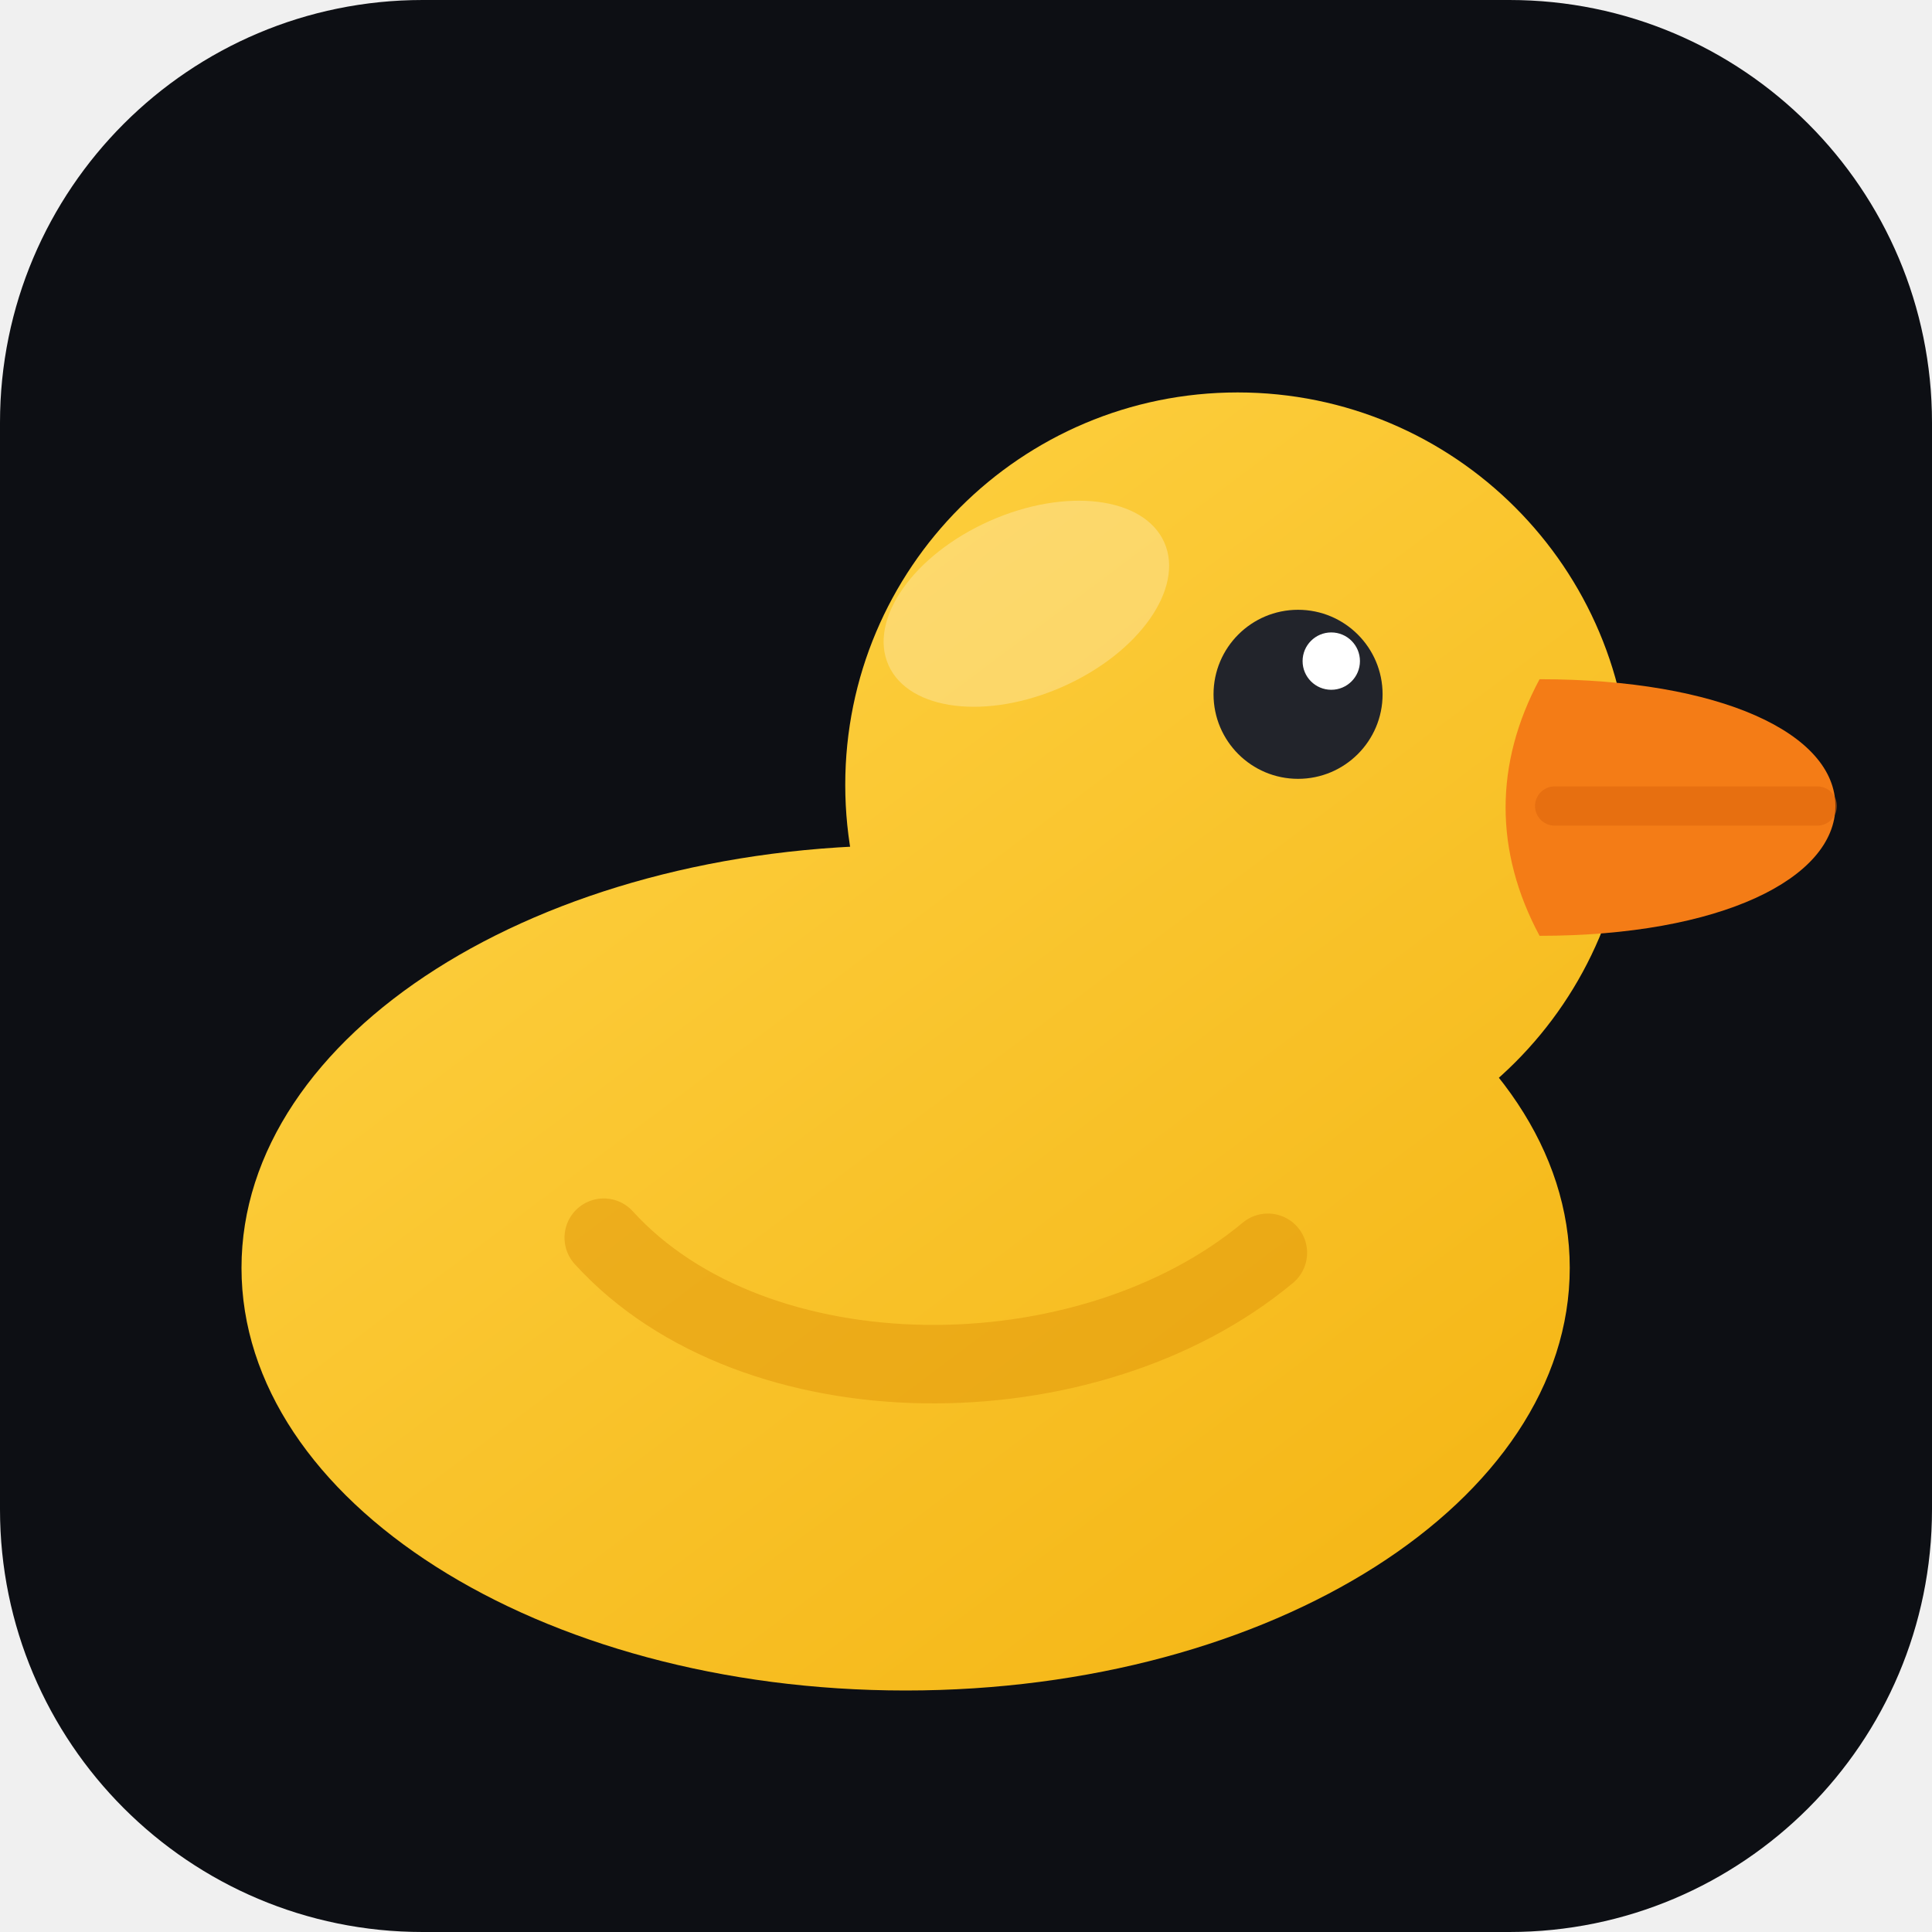
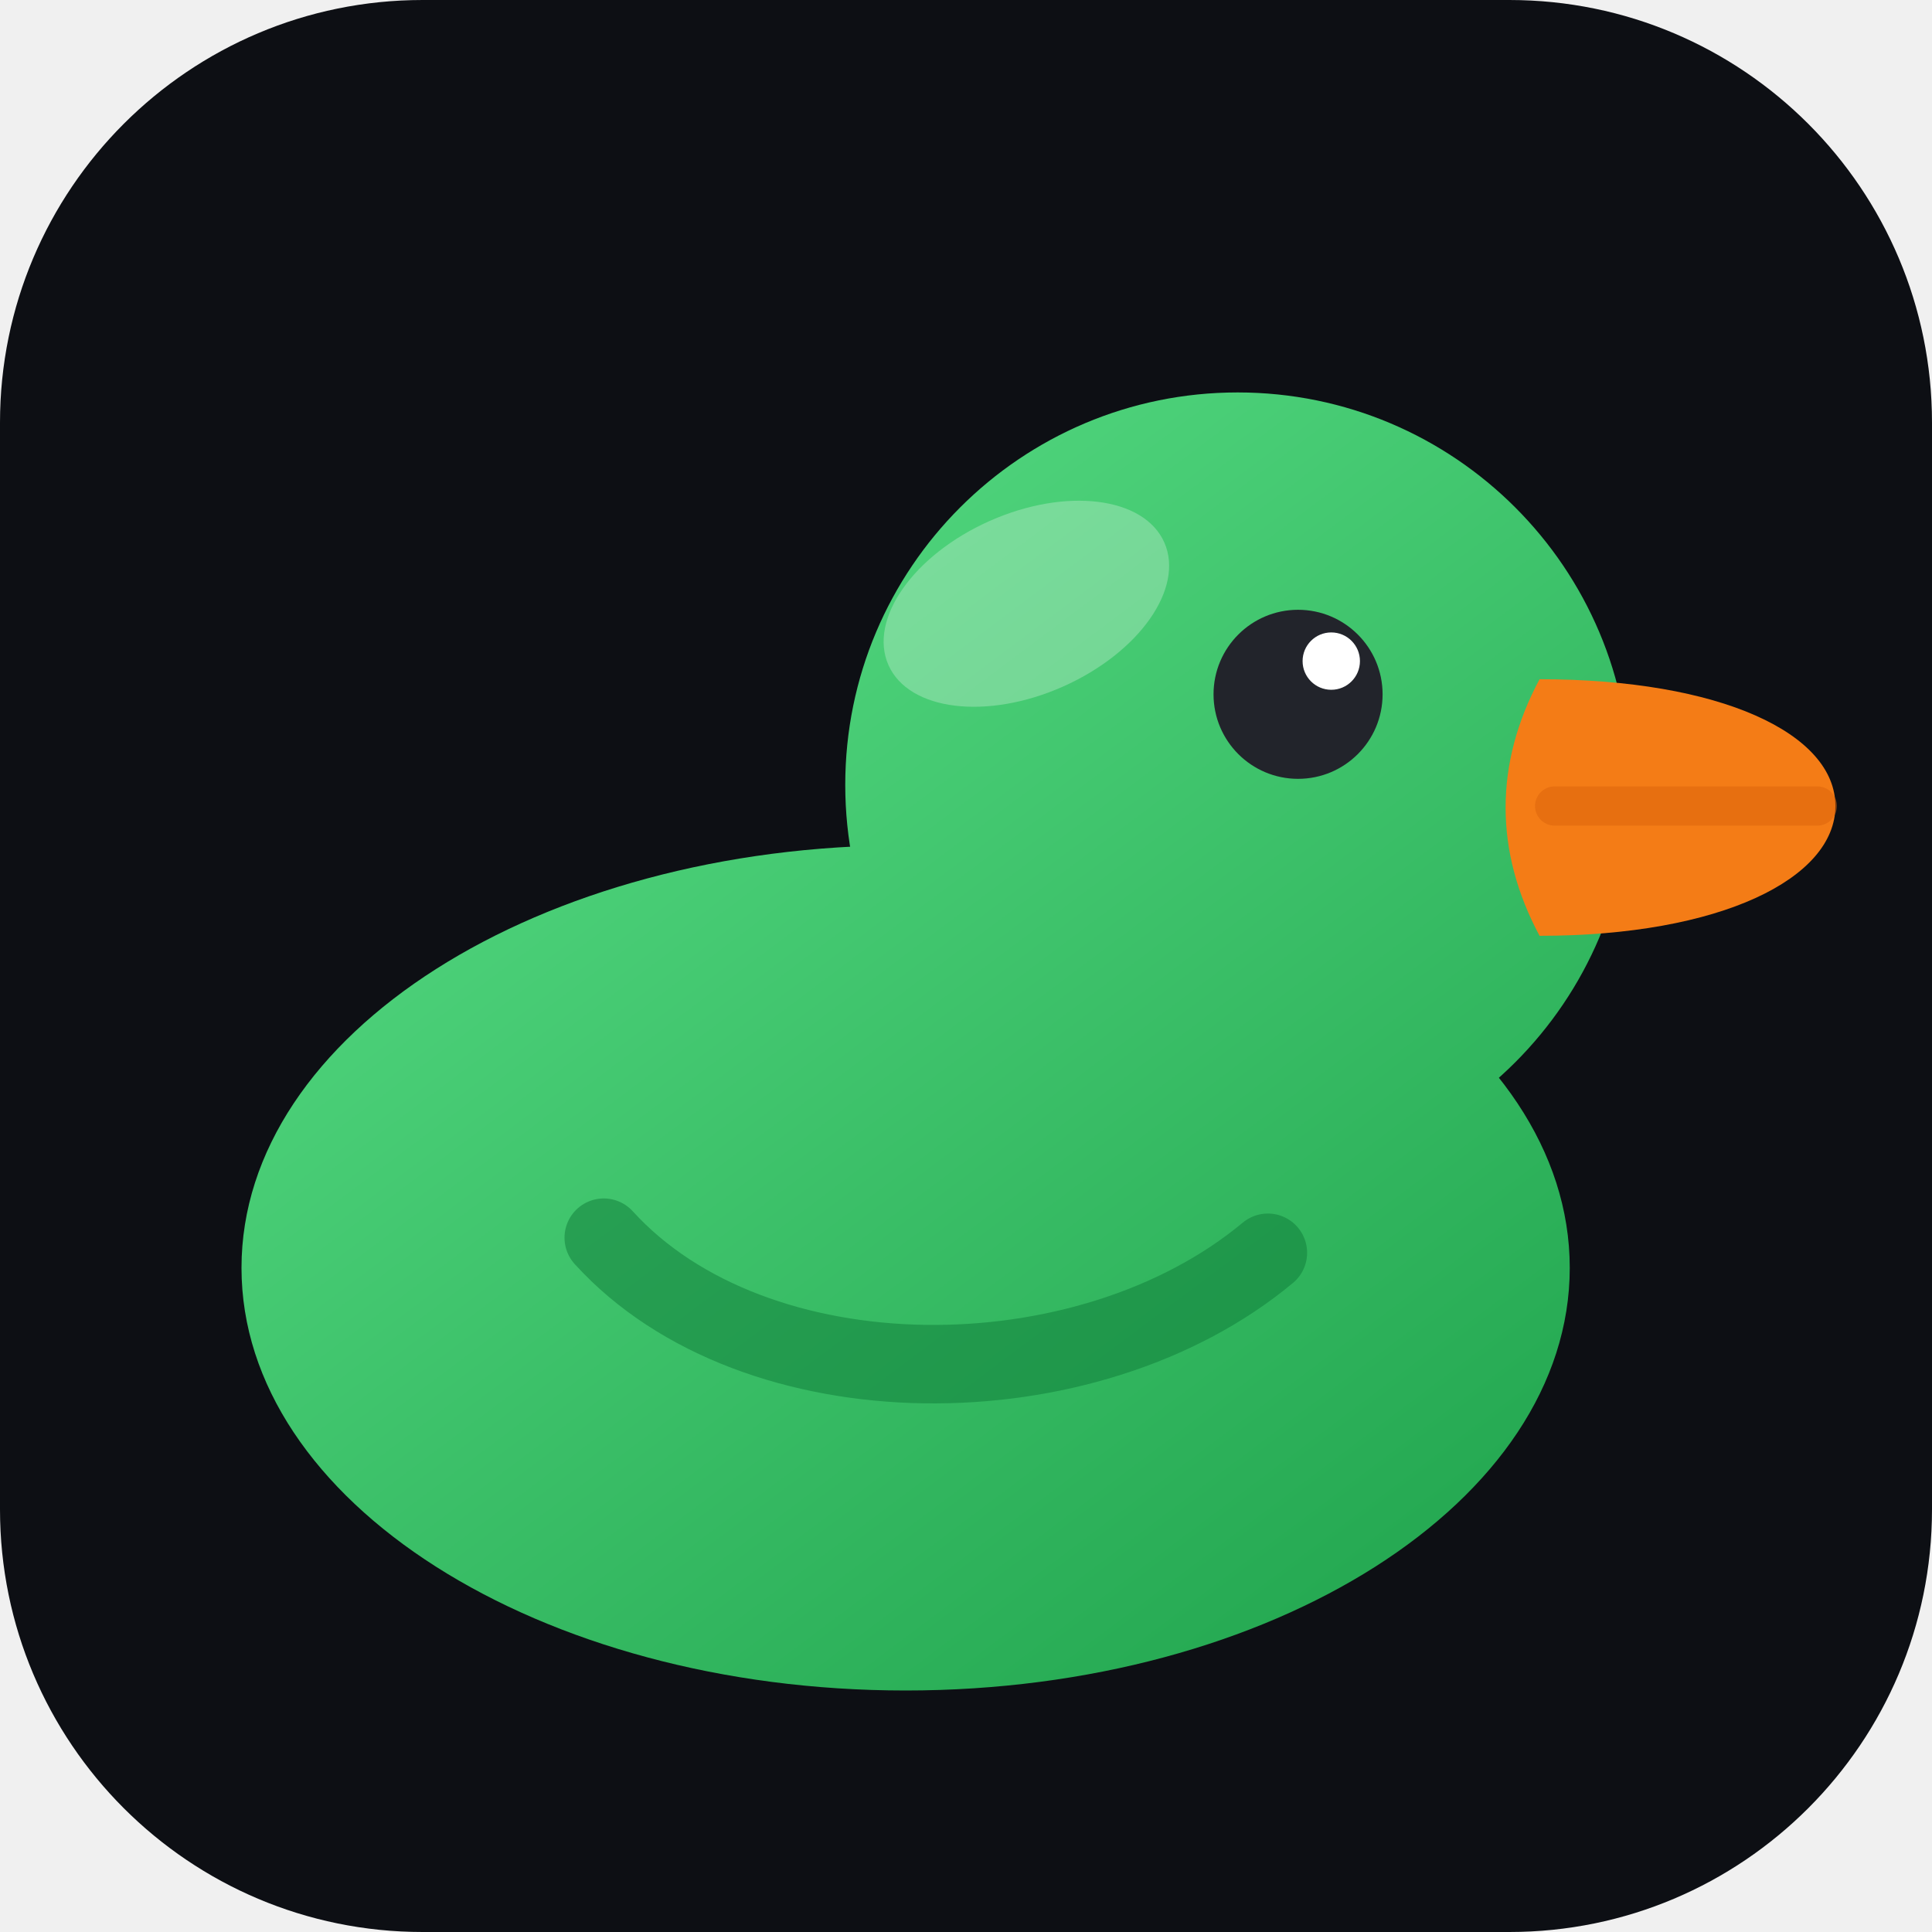
<svg xmlns="http://www.w3.org/2000/svg" width="64" height="64" viewBox="0 0 64 64" fill="none" role="img" aria-label="Duckterm">
  <defs>
    <linearGradient id="rd-body" x1="12" y1="10" x2="48" y2="58" gradientUnits="userSpaceOnUse">
-       <stop stop-color="#FFD64A" />
-       <stop offset="1" stop-color="#F4B412" />
+       <stop stop-color="#5EE38B" />
+       <stop offset="1" stop-color="#1FA34C" />
    </linearGradient>
  </defs>
  <rect width="64" height="64" rx="14" fill="#0d0f14" />
  <g fill="url(#rd-body)">
    <ellipse cx="30" cy="42" rx="22" ry="14" />
    <circle cx="41" cy="26" r="13" />
  </g>
  <path fill="#F47C16" d="M51 22.5c6 0 9.8 1.8 9.8 4.2S57 31 51 31c-1.5-2.8-1.5-5.7 0-8.5z" />
  <path d="M51.5 26.7h8.7" stroke="#D9620A" stroke-width="1.3" stroke-linecap="round" opacity="0.5" />
-   <path d="M20 41c5 5.5 16 5.5 22 .5" stroke="#E0950A" stroke-width="2.6" stroke-linecap="round" fill="none" opacity="0.5" />
+   <path d="M20 41c5 5.5 16 5.5 22 .5" stroke="#0E7A38" stroke-width="2.6" stroke-linecap="round" fill="none" opacity="0.5" />
  <circle cx="43" cy="23" r="2.8" fill="#22242b" />
  <circle cx="44.1" cy="21.9" r="0.95" fill="#fff" />
  <ellipse cx="34" cy="20" rx="5" ry="3" fill="#fff" opacity="0.26" transform="rotate(-24 34 20)" />
</svg>
